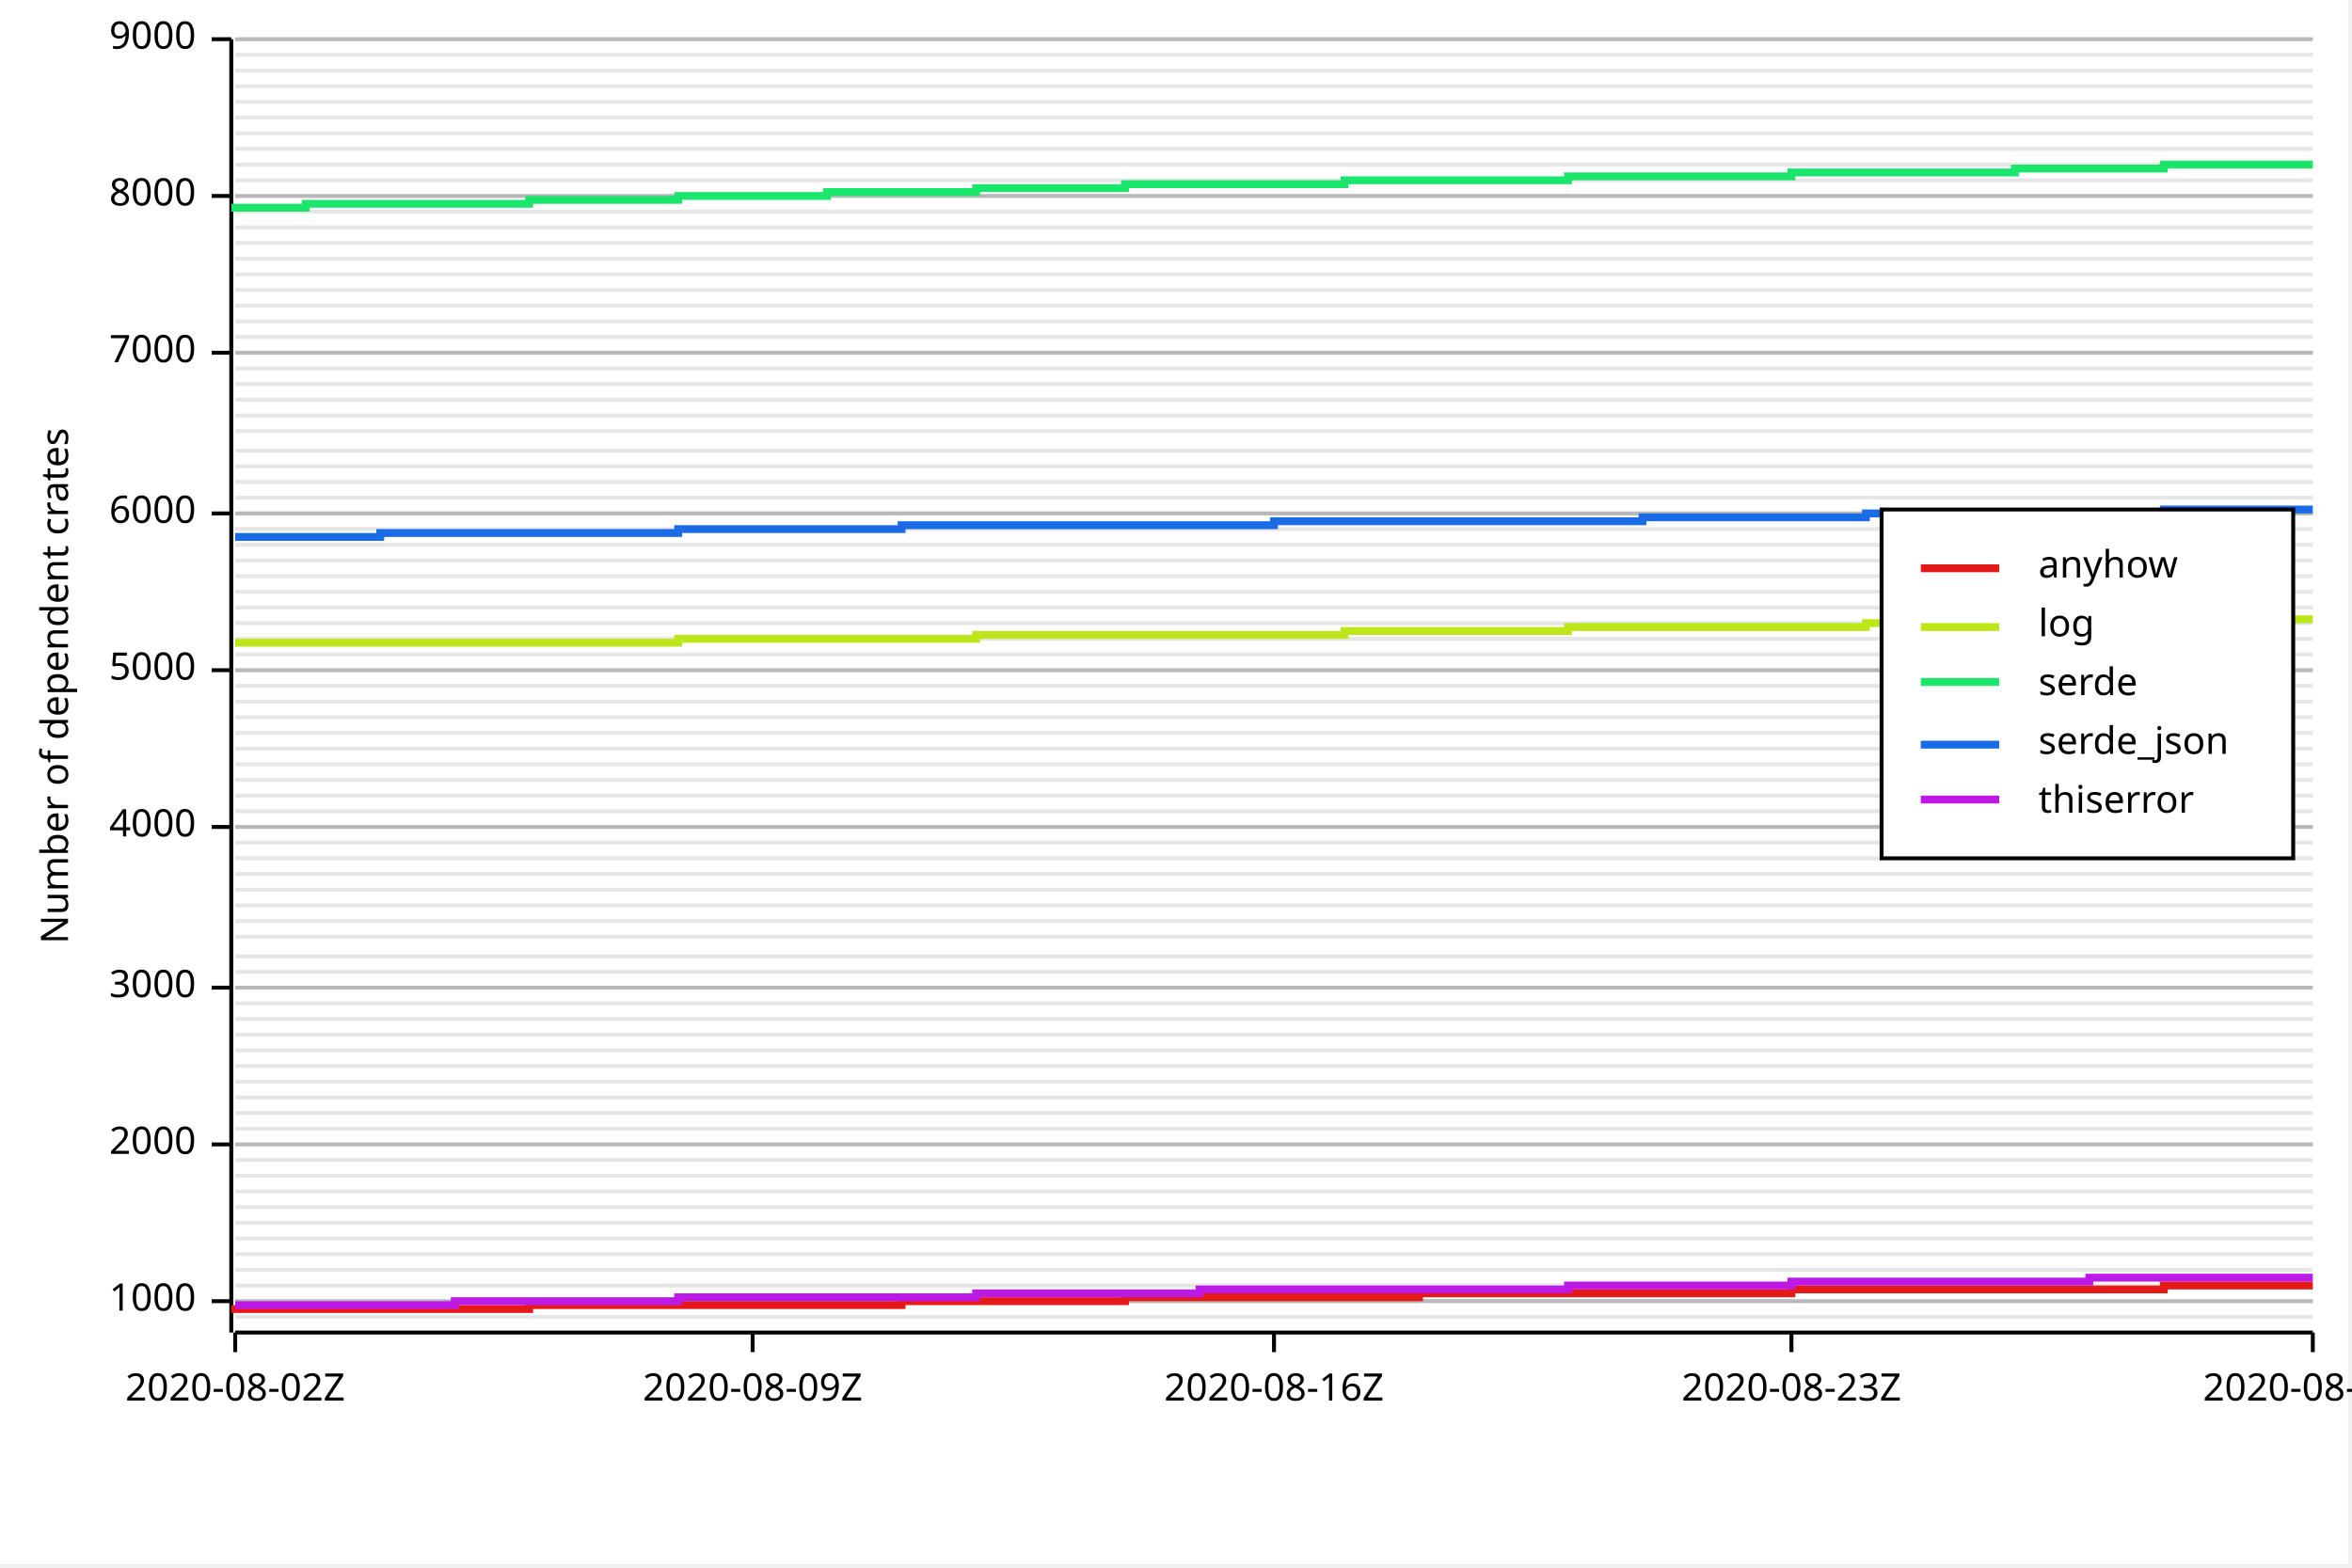
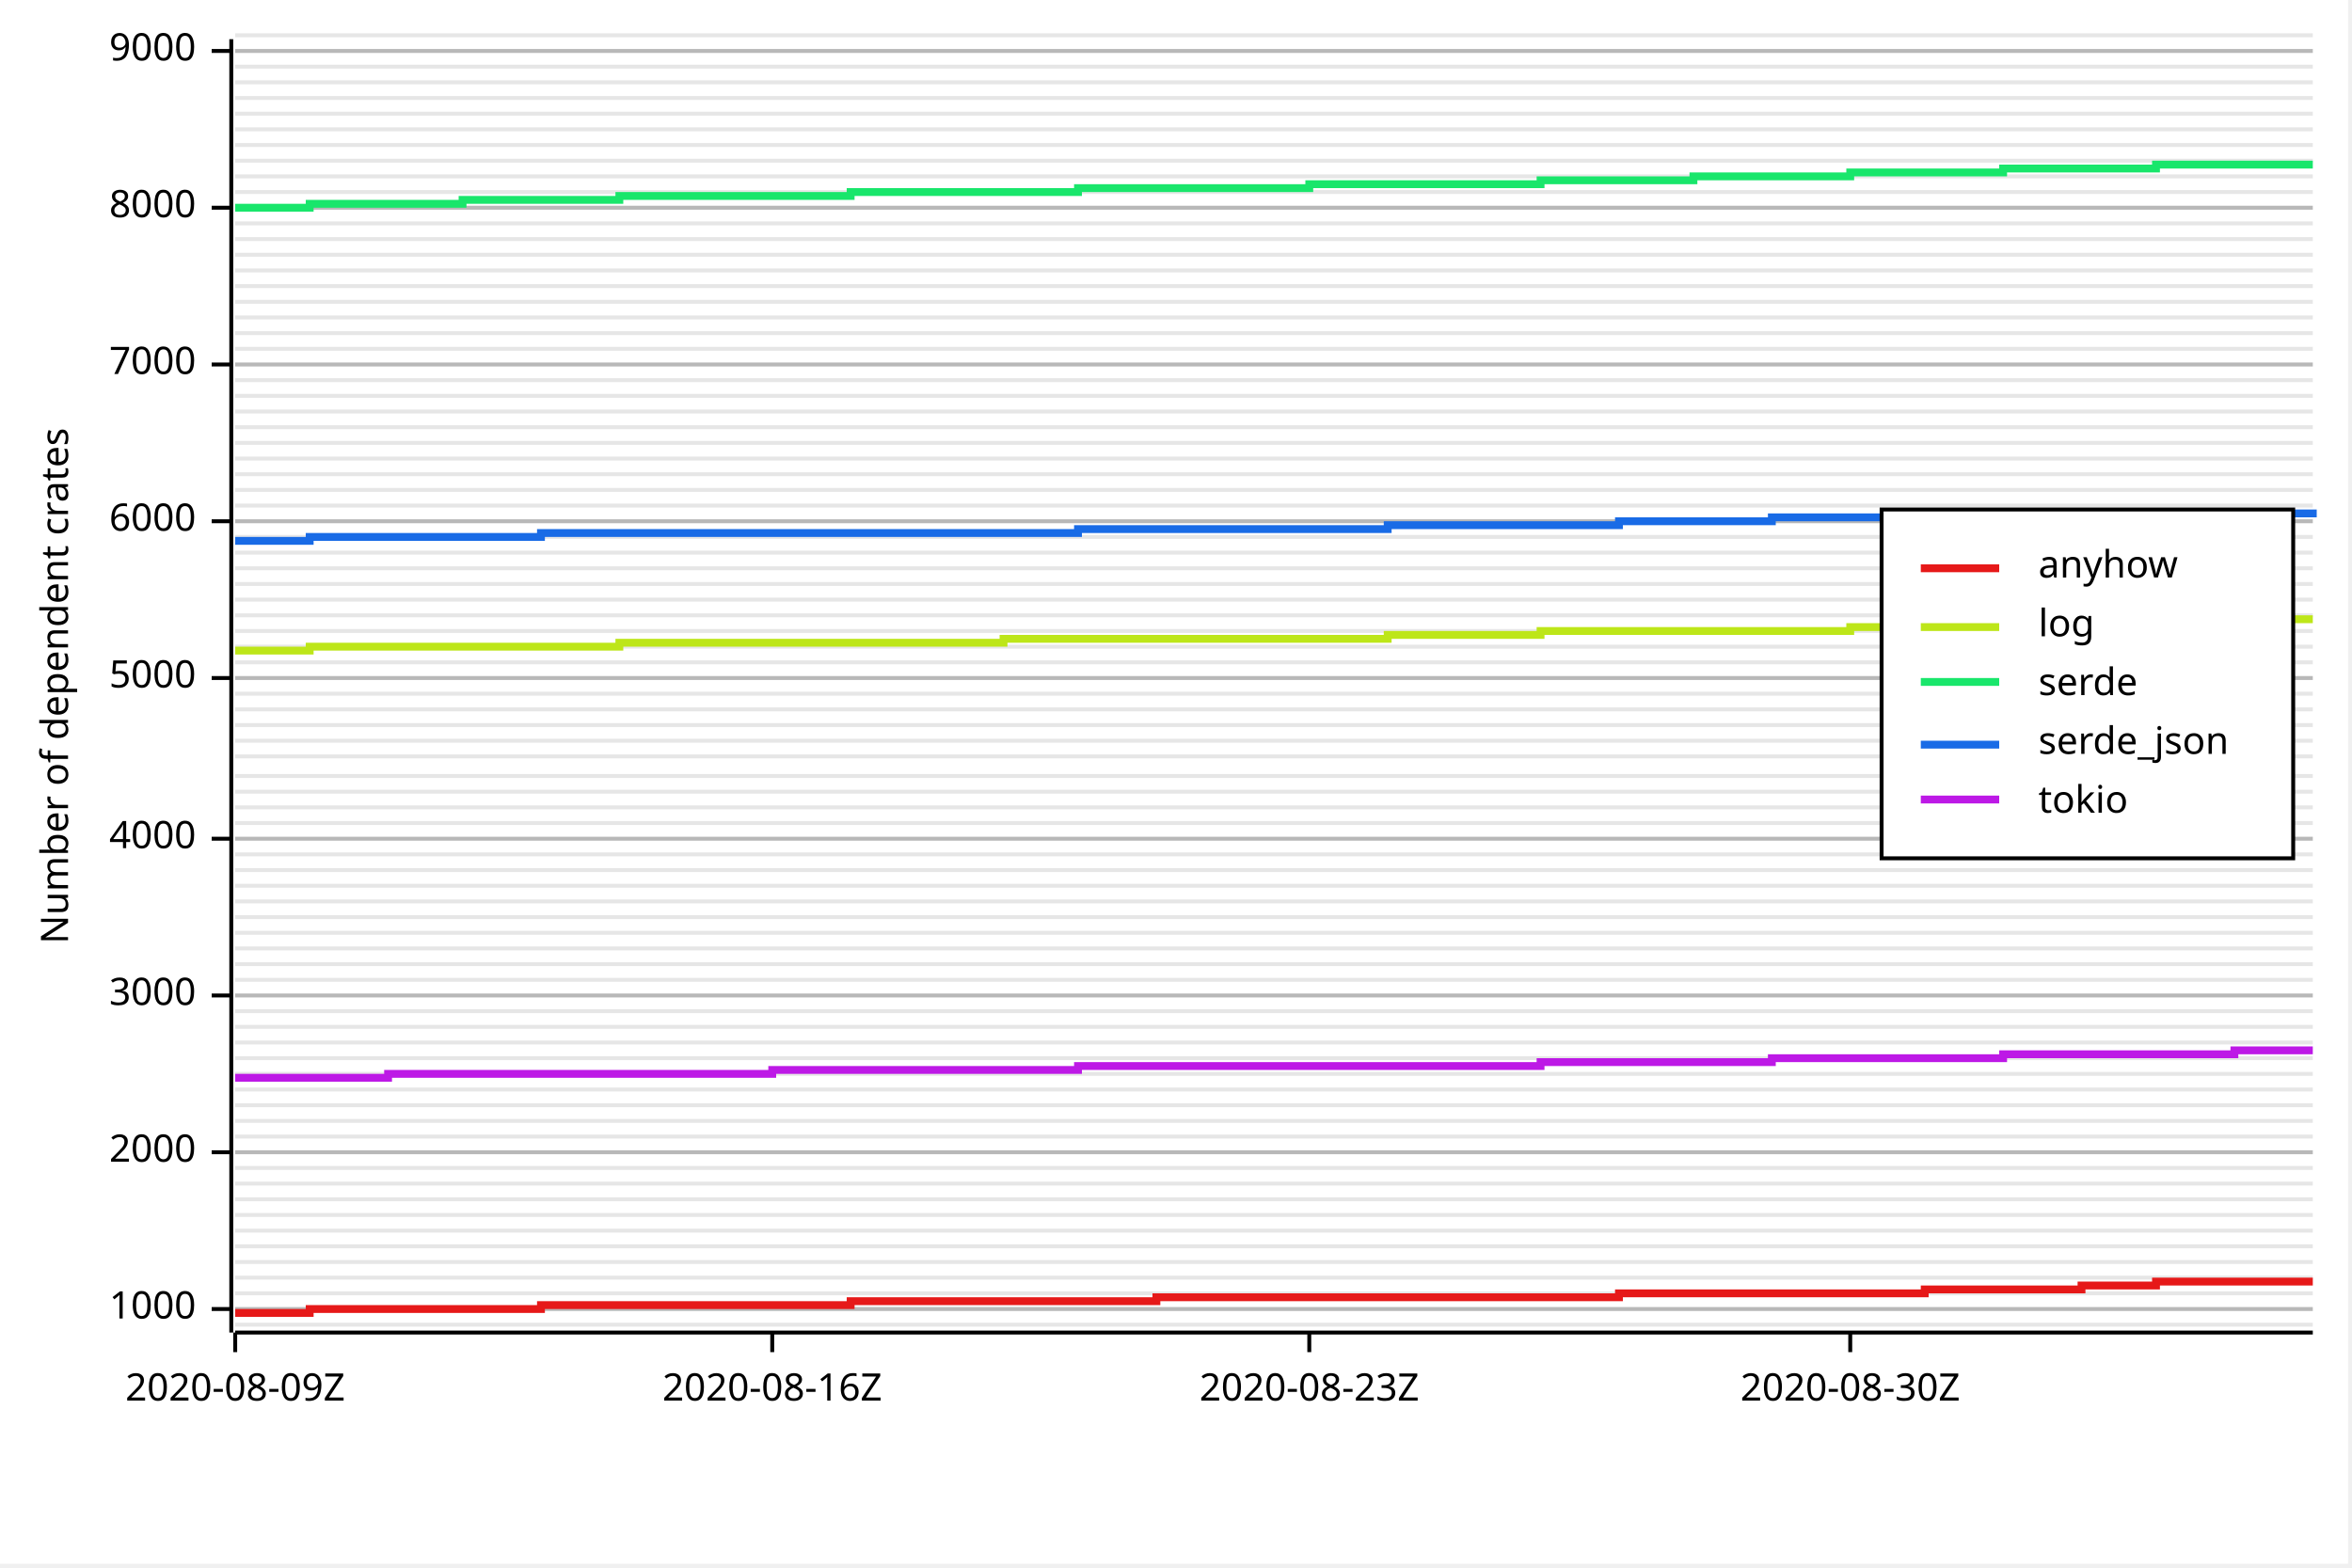
<svg xmlns="http://www.w3.org/2000/svg" width="600" height="400">
  <rect x="0" y="0" width="599" height="399" opacity="1" fill="#FFFFFF" stroke="none" />
-   <line opacity="0.1" stroke="#000000" stroke-width="1" x1="60" y1="336" x2="590" y2="336" />
-   <line opacity="0.1" stroke="#000000" stroke-width="1" x1="60" y1="332" x2="590" y2="332" />
-   <line opacity="0.1" stroke="#000000" stroke-width="1" x1="60" y1="328" x2="590" y2="328" />
-   <line opacity="0.1" stroke="#000000" stroke-width="1" x1="60" y1="324" x2="590" y2="324" />
-   <line opacity="0.1" stroke="#000000" stroke-width="1" x1="60" y1="320" x2="590" y2="320" />
-   <line opacity="0.1" stroke="#000000" stroke-width="1" x1="60" y1="316" x2="590" y2="316" />
-   <line opacity="0.1" stroke="#000000" stroke-width="1" x1="60" y1="312" x2="590" y2="312" />
-   <line opacity="0.1" stroke="#000000" stroke-width="1" x1="60" y1="308" x2="590" y2="308" />
-   <line opacity="0.1" stroke="#000000" stroke-width="1" x1="60" y1="304" x2="590" y2="304" />
-   <line opacity="0.1" stroke="#000000" stroke-width="1" x1="60" y1="300" x2="590" y2="300" />
-   <line opacity="0.1" stroke="#000000" stroke-width="1" x1="60" y1="296" x2="590" y2="296" />
-   <line opacity="0.1" stroke="#000000" stroke-width="1" x1="60" y1="292" x2="590" y2="292" />
-   <line opacity="0.1" stroke="#000000" stroke-width="1" x1="60" y1="288" x2="590" y2="288" />
-   <line opacity="0.1" stroke="#000000" stroke-width="1" x1="60" y1="284" x2="590" y2="284" />
-   <line opacity="0.1" stroke="#000000" stroke-width="1" x1="60" y1="280" x2="590" y2="280" />
-   <line opacity="0.1" stroke="#000000" stroke-width="1" x1="60" y1="276" x2="590" y2="276" />
-   <line opacity="0.1" stroke="#000000" stroke-width="1" x1="60" y1="272" x2="590" y2="272" />
-   <line opacity="0.1" stroke="#000000" stroke-width="1" x1="60" y1="268" x2="590" y2="268" />
-   <line opacity="0.1" stroke="#000000" stroke-width="1" x1="60" y1="264" x2="590" y2="264" />
-   <line opacity="0.1" stroke="#000000" stroke-width="1" x1="60" y1="260" x2="590" y2="260" />
-   <line opacity="0.1" stroke="#000000" stroke-width="1" x1="60" y1="256" x2="590" y2="256" />
-   <line opacity="0.1" stroke="#000000" stroke-width="1" x1="60" y1="252" x2="590" y2="252" />
-   <line opacity="0.1" stroke="#000000" stroke-width="1" x1="60" y1="248" x2="590" y2="248" />
-   <line opacity="0.1" stroke="#000000" stroke-width="1" x1="60" y1="244" x2="590" y2="244" />
-   <line opacity="0.1" stroke="#000000" stroke-width="1" x1="60" y1="239" x2="590" y2="239" />
-   <line opacity="0.1" stroke="#000000" stroke-width="1" x1="60" y1="235" x2="590" y2="235" />
-   <line opacity="0.1" stroke="#000000" stroke-width="1" x1="60" y1="231" x2="590" y2="231" />
-   <line opacity="0.1" stroke="#000000" stroke-width="1" x1="60" y1="227" x2="590" y2="227" />
-   <line opacity="0.1" stroke="#000000" stroke-width="1" x1="60" y1="223" x2="590" y2="223" />
-   <line opacity="0.1" stroke="#000000" stroke-width="1" x1="60" y1="219" x2="590" y2="219" />
-   <line opacity="0.1" stroke="#000000" stroke-width="1" x1="60" y1="215" x2="590" y2="215" />
-   <line opacity="0.1" stroke="#000000" stroke-width="1" x1="60" y1="211" x2="590" y2="211" />
-   <line opacity="0.1" stroke="#000000" stroke-width="1" x1="60" y1="207" x2="590" y2="207" />
-   <line opacity="0.1" stroke="#000000" stroke-width="1" x1="60" y1="203" x2="590" y2="203" />
-   <line opacity="0.1" stroke="#000000" stroke-width="1" x1="60" y1="199" x2="590" y2="199" />
-   <line opacity="0.1" stroke="#000000" stroke-width="1" x1="60" y1="195" x2="590" y2="195" />
-   <line opacity="0.1" stroke="#000000" stroke-width="1" x1="60" y1="191" x2="590" y2="191" />
-   <line opacity="0.1" stroke="#000000" stroke-width="1" x1="60" y1="187" x2="590" y2="187" />
-   <line opacity="0.1" stroke="#000000" stroke-width="1" x1="60" y1="183" x2="590" y2="183" />
-   <line opacity="0.1" stroke="#000000" stroke-width="1" x1="60" y1="179" x2="590" y2="179" />
-   <line opacity="0.1" stroke="#000000" stroke-width="1" x1="60" y1="175" x2="590" y2="175" />
-   <line opacity="0.1" stroke="#000000" stroke-width="1" x1="60" y1="171" x2="590" y2="171" />
-   <line opacity="0.1" stroke="#000000" stroke-width="1" x1="60" y1="167" x2="590" y2="167" />
-   <line opacity="0.1" stroke="#000000" stroke-width="1" x1="60" y1="163" x2="590" y2="163" />
-   <line opacity="0.1" stroke="#000000" stroke-width="1" x1="60" y1="159" x2="590" y2="159" />
-   <line opacity="0.1" stroke="#000000" stroke-width="1" x1="60" y1="155" x2="590" y2="155" />
-   <line opacity="0.1" stroke="#000000" stroke-width="1" x1="60" y1="151" x2="590" y2="151" />
-   <line opacity="0.1" stroke="#000000" stroke-width="1" x1="60" y1="147" x2="590" y2="147" />
-   <line opacity="0.1" stroke="#000000" stroke-width="1" x1="60" y1="143" x2="590" y2="143" />
-   <line opacity="0.1" stroke="#000000" stroke-width="1" x1="60" y1="139" x2="590" y2="139" />
-   <line opacity="0.1" stroke="#000000" stroke-width="1" x1="60" y1="135" x2="590" y2="135" />
-   <line opacity="0.1" stroke="#000000" stroke-width="1" x1="60" y1="131" x2="590" y2="131" />
-   <line opacity="0.1" stroke="#000000" stroke-width="1" x1="60" y1="127" x2="590" y2="127" />
-   <line opacity="0.1" stroke="#000000" stroke-width="1" x1="60" y1="123" x2="590" y2="123" />
-   <line opacity="0.1" stroke="#000000" stroke-width="1" x1="60" y1="119" x2="590" y2="119" />
-   <line opacity="0.1" stroke="#000000" stroke-width="1" x1="60" y1="115" x2="590" y2="115" />
-   <line opacity="0.1" stroke="#000000" stroke-width="1" x1="60" y1="110" x2="590" y2="110" />
-   <line opacity="0.1" stroke="#000000" stroke-width="1" x1="60" y1="106" x2="590" y2="106" />
-   <line opacity="0.1" stroke="#000000" stroke-width="1" x1="60" y1="102" x2="590" y2="102" />
-   <line opacity="0.1" stroke="#000000" stroke-width="1" x1="60" y1="98" x2="590" y2="98" />
-   <line opacity="0.1" stroke="#000000" stroke-width="1" x1="60" y1="94" x2="590" y2="94" />
-   <line opacity="0.1" stroke="#000000" stroke-width="1" x1="60" y1="90" x2="590" y2="90" />
-   <line opacity="0.1" stroke="#000000" stroke-width="1" x1="60" y1="86" x2="590" y2="86" />
-   <line opacity="0.1" stroke="#000000" stroke-width="1" x1="60" y1="82" x2="590" y2="82" />
-   <line opacity="0.1" stroke="#000000" stroke-width="1" x1="60" y1="78" x2="590" y2="78" />
-   <line opacity="0.1" stroke="#000000" stroke-width="1" x1="60" y1="74" x2="590" y2="74" />
-   <line opacity="0.1" stroke="#000000" stroke-width="1" x1="60" y1="70" x2="590" y2="70" />
-   <line opacity="0.1" stroke="#000000" stroke-width="1" x1="60" y1="66" x2="590" y2="66" />
-   <line opacity="0.1" stroke="#000000" stroke-width="1" x1="60" y1="62" x2="590" y2="62" />
-   <line opacity="0.1" stroke="#000000" stroke-width="1" x1="60" y1="58" x2="590" y2="58" />
-   <line opacity="0.1" stroke="#000000" stroke-width="1" x1="60" y1="54" x2="590" y2="54" />
-   <line opacity="0.1" stroke="#000000" stroke-width="1" x1="60" y1="50" x2="590" y2="50" />
-   <line opacity="0.1" stroke="#000000" stroke-width="1" x1="60" y1="46" x2="590" y2="46" />
-   <line opacity="0.1" stroke="#000000" stroke-width="1" x1="60" y1="42" x2="590" y2="42" />
-   <line opacity="0.1" stroke="#000000" stroke-width="1" x1="60" y1="38" x2="590" y2="38" />
-   <line opacity="0.1" stroke="#000000" stroke-width="1" x1="60" y1="34" x2="590" y2="34" />
-   <line opacity="0.1" stroke="#000000" stroke-width="1" x1="60" y1="30" x2="590" y2="30" />
-   <line opacity="0.1" stroke="#000000" stroke-width="1" x1="60" y1="26" x2="590" y2="26" />
-   <line opacity="0.1" stroke="#000000" stroke-width="1" x1="60" y1="22" x2="590" y2="22" />
-   <line opacity="0.1" stroke="#000000" stroke-width="1" x1="60" y1="18" x2="590" y2="18" />
-   <line opacity="0.1" stroke="#000000" stroke-width="1" x1="60" y1="14" x2="590" y2="14" />
-   <line opacity="0.1" stroke="#000000" stroke-width="1" x1="60" y1="10" x2="590" y2="10" />
+   <line opacity="0.1" stroke="#000000" stroke-width="1" x1="60" y1="338" x2="590" y2="338" />
+   <line opacity="0.1" stroke="#000000" stroke-width="1" x1="60" y1="334" x2="590" y2="334" />
+   <line opacity="0.1" stroke="#000000" stroke-width="1" x1="60" y1="330" x2="590" y2="330" />
+   <line opacity="0.1" stroke="#000000" stroke-width="1" x1="60" y1="326" x2="590" y2="326" />
+   <line opacity="0.1" stroke="#000000" stroke-width="1" x1="60" y1="322" x2="590" y2="322" />
+   <line opacity="0.1" stroke="#000000" stroke-width="1" x1="60" y1="318" x2="590" y2="318" />
+   <line opacity="0.1" stroke="#000000" stroke-width="1" x1="60" y1="314" x2="590" y2="314" />
+   <line opacity="0.1" stroke="#000000" stroke-width="1" x1="60" y1="310" x2="590" y2="310" />
+   <line opacity="0.1" stroke="#000000" stroke-width="1" x1="60" y1="306" x2="590" y2="306" />
+   <line opacity="0.1" stroke="#000000" stroke-width="1" x1="60" y1="302" x2="590" y2="302" />
+   <line opacity="0.1" stroke="#000000" stroke-width="1" x1="60" y1="298" x2="590" y2="298" />
+   <line opacity="0.1" stroke="#000000" stroke-width="1" x1="60" y1="294" x2="590" y2="294" />
+   <line opacity="0.1" stroke="#000000" stroke-width="1" x1="60" y1="290" x2="590" y2="290" />
+   <line opacity="0.1" stroke="#000000" stroke-width="1" x1="60" y1="286" x2="590" y2="286" />
+   <line opacity="0.1" stroke="#000000" stroke-width="1" x1="60" y1="282" x2="590" y2="282" />
+   <line opacity="0.1" stroke="#000000" stroke-width="1" x1="60" y1="278" x2="590" y2="278" />
+   <line opacity="0.1" stroke="#000000" stroke-width="1" x1="60" y1="274" x2="590" y2="274" />
+   <line opacity="0.1" stroke="#000000" stroke-width="1" x1="60" y1="270" x2="590" y2="270" />
+   <line opacity="0.1" stroke="#000000" stroke-width="1" x1="60" y1="266" x2="590" y2="266" />
+   <line opacity="0.1" stroke="#000000" stroke-width="1" x1="60" y1="262" x2="590" y2="262" />
+   <line opacity="0.1" stroke="#000000" stroke-width="1" x1="60" y1="258" x2="590" y2="258" />
+   <line opacity="0.1" stroke="#000000" stroke-width="1" x1="60" y1="254" x2="590" y2="254" />
+   <line opacity="0.1" stroke="#000000" stroke-width="1" x1="60" y1="250" x2="590" y2="250" />
+   <line opacity="0.1" stroke="#000000" stroke-width="1" x1="60" y1="246" x2="590" y2="246" />
+   <line opacity="0.1" stroke="#000000" stroke-width="1" x1="60" y1="242" x2="590" y2="242" />
+   <line opacity="0.1" stroke="#000000" stroke-width="1" x1="60" y1="238" x2="590" y2="238" />
+   <line opacity="0.1" stroke="#000000" stroke-width="1" x1="60" y1="234" x2="590" y2="234" />
+   <line opacity="0.1" stroke="#000000" stroke-width="1" x1="60" y1="230" x2="590" y2="230" />
+   <line opacity="0.1" stroke="#000000" stroke-width="1" x1="60" y1="226" x2="590" y2="226" />
+   <line opacity="0.1" stroke="#000000" stroke-width="1" x1="60" y1="222" x2="590" y2="222" />
+   <line opacity="0.1" stroke="#000000" stroke-width="1" x1="60" y1="218" x2="590" y2="218" />
+   <line opacity="0.1" stroke="#000000" stroke-width="1" x1="60" y1="214" x2="590" y2="214" />
+   <line opacity="0.1" stroke="#000000" stroke-width="1" x1="60" y1="210" x2="590" y2="210" />
+   <line opacity="0.1" stroke="#000000" stroke-width="1" x1="60" y1="206" x2="590" y2="206" />
+   <line opacity="0.1" stroke="#000000" stroke-width="1" x1="60" y1="202" x2="590" y2="202" />
+   <line opacity="0.1" stroke="#000000" stroke-width="1" x1="60" y1="198" x2="590" y2="198" />
+   <line opacity="0.1" stroke="#000000" stroke-width="1" x1="60" y1="193" x2="590" y2="193" />
+   <line opacity="0.1" stroke="#000000" stroke-width="1" x1="60" y1="189" x2="590" y2="189" />
+   <line opacity="0.1" stroke="#000000" stroke-width="1" x1="60" y1="185" x2="590" y2="185" />
+   <line opacity="0.1" stroke="#000000" stroke-width="1" x1="60" y1="181" x2="590" y2="181" />
+   <line opacity="0.1" stroke="#000000" stroke-width="1" x1="60" y1="177" x2="590" y2="177" />
+   <line opacity="0.1" stroke="#000000" stroke-width="1" x1="60" y1="173" x2="590" y2="173" />
+   <line opacity="0.1" stroke="#000000" stroke-width="1" x1="60" y1="169" x2="590" y2="169" />
+   <line opacity="0.1" stroke="#000000" stroke-width="1" x1="60" y1="165" x2="590" y2="165" />
+   <line opacity="0.1" stroke="#000000" stroke-width="1" x1="60" y1="161" x2="590" y2="161" />
+   <line opacity="0.1" stroke="#000000" stroke-width="1" x1="60" y1="157" x2="590" y2="157" />
+   <line opacity="0.1" stroke="#000000" stroke-width="1" x1="60" y1="153" x2="590" y2="153" />
+   <line opacity="0.1" stroke="#000000" stroke-width="1" x1="60" y1="149" x2="590" y2="149" />
+   <line opacity="0.1" stroke="#000000" stroke-width="1" x1="60" y1="145" x2="590" y2="145" />
+   <line opacity="0.1" stroke="#000000" stroke-width="1" x1="60" y1="141" x2="590" y2="141" />
+   <line opacity="0.1" stroke="#000000" stroke-width="1" x1="60" y1="137" x2="590" y2="137" />
+   <line opacity="0.1" stroke="#000000" stroke-width="1" x1="60" y1="133" x2="590" y2="133" />
+   <line opacity="0.1" stroke="#000000" stroke-width="1" x1="60" y1="129" x2="590" y2="129" />
+   <line opacity="0.1" stroke="#000000" stroke-width="1" x1="60" y1="125" x2="590" y2="125" />
+   <line opacity="0.1" stroke="#000000" stroke-width="1" x1="60" y1="121" x2="590" y2="121" />
+   <line opacity="0.1" stroke="#000000" stroke-width="1" x1="60" y1="117" x2="590" y2="117" />
+   <line opacity="0.1" stroke="#000000" stroke-width="1" x1="60" y1="113" x2="590" y2="113" />
+   <line opacity="0.1" stroke="#000000" stroke-width="1" x1="60" y1="109" x2="590" y2="109" />
+   <line opacity="0.1" stroke="#000000" stroke-width="1" x1="60" y1="105" x2="590" y2="105" />
+   <line opacity="0.1" stroke="#000000" stroke-width="1" x1="60" y1="101" x2="590" y2="101" />
+   <line opacity="0.1" stroke="#000000" stroke-width="1" x1="60" y1="97" x2="590" y2="97" />
+   <line opacity="0.1" stroke="#000000" stroke-width="1" x1="60" y1="93" x2="590" y2="93" />
+   <line opacity="0.1" stroke="#000000" stroke-width="1" x1="60" y1="89" x2="590" y2="89" />
+   <line opacity="0.1" stroke="#000000" stroke-width="1" x1="60" y1="85" x2="590" y2="85" />
+   <line opacity="0.1" stroke="#000000" stroke-width="1" x1="60" y1="81" x2="590" y2="81" />
+   <line opacity="0.1" stroke="#000000" stroke-width="1" x1="60" y1="77" x2="590" y2="77" />
+   <line opacity="0.1" stroke="#000000" stroke-width="1" x1="60" y1="73" x2="590" y2="73" />
+   <line opacity="0.1" stroke="#000000" stroke-width="1" x1="60" y1="69" x2="590" y2="69" />
+   <line opacity="0.1" stroke="#000000" stroke-width="1" x1="60" y1="65" x2="590" y2="65" />
+   <line opacity="0.1" stroke="#000000" stroke-width="1" x1="60" y1="61" x2="590" y2="61" />
+   <line opacity="0.1" stroke="#000000" stroke-width="1" x1="60" y1="57" x2="590" y2="57" />
+   <line opacity="0.1" stroke="#000000" stroke-width="1" x1="60" y1="53" x2="590" y2="53" />
+   <line opacity="0.1" stroke="#000000" stroke-width="1" x1="60" y1="49" x2="590" y2="49" />
+   <line opacity="0.1" stroke="#000000" stroke-width="1" x1="60" y1="45" x2="590" y2="45" />
+   <line opacity="0.1" stroke="#000000" stroke-width="1" x1="60" y1="41" x2="590" y2="41" />
+   <line opacity="0.1" stroke="#000000" stroke-width="1" x1="60" y1="37" x2="590" y2="37" />
+   <line opacity="0.1" stroke="#000000" stroke-width="1" x1="60" y1="33" x2="590" y2="33" />
+   <line opacity="0.1" stroke="#000000" stroke-width="1" x1="60" y1="29" x2="590" y2="29" />
+   <line opacity="0.1" stroke="#000000" stroke-width="1" x1="60" y1="25" x2="590" y2="25" />
+   <line opacity="0.1" stroke="#000000" stroke-width="1" x1="60" y1="21" x2="590" y2="21" />
+   <line opacity="0.1" stroke="#000000" stroke-width="1" x1="60" y1="17" x2="590" y2="17" />
+   <line opacity="0.1" stroke="#000000" stroke-width="1" x1="60" y1="13" x2="590" y2="13" />
+   <line opacity="0.1" stroke="#000000" stroke-width="1" x1="60" y1="9" x2="590" y2="9" />
  <text x="10" y="175" dy="0.76em" text-anchor="middle" font-family="sans-serif" font-size="9.677" opacity="1" fill="#000000" transform="rotate(270, 10, 175)">
Number of dependent crates
</text>
-   <line opacity="0.2" stroke="#000000" stroke-width="1" x1="60" y1="332" x2="590" y2="332" />
-   <line opacity="0.2" stroke="#000000" stroke-width="1" x1="60" y1="292" x2="590" y2="292" />
-   <line opacity="0.2" stroke="#000000" stroke-width="1" x1="60" y1="252" x2="590" y2="252" />
-   <line opacity="0.2" stroke="#000000" stroke-width="1" x1="60" y1="211" x2="590" y2="211" />
-   <line opacity="0.2" stroke="#000000" stroke-width="1" x1="60" y1="171" x2="590" y2="171" />
-   <line opacity="0.2" stroke="#000000" stroke-width="1" x1="60" y1="131" x2="590" y2="131" />
-   <line opacity="0.2" stroke="#000000" stroke-width="1" x1="60" y1="90" x2="590" y2="90" />
-   <line opacity="0.2" stroke="#000000" stroke-width="1" x1="60" y1="50" x2="590" y2="50" />
-   <line opacity="0.2" stroke="#000000" stroke-width="1" x1="60" y1="10" x2="590" y2="10" />
+   <line opacity="0.2" stroke="#000000" stroke-width="1" x1="60" y1="334" x2="590" y2="334" />
+   <line opacity="0.2" stroke="#000000" stroke-width="1" x1="60" y1="294" x2="590" y2="294" />
+   <line opacity="0.2" stroke="#000000" stroke-width="1" x1="60" y1="254" x2="590" y2="254" />
+   <line opacity="0.2" stroke="#000000" stroke-width="1" x1="60" y1="214" x2="590" y2="214" />
+   <line opacity="0.2" stroke="#000000" stroke-width="1" x1="60" y1="173" x2="590" y2="173" />
+   <line opacity="0.2" stroke="#000000" stroke-width="1" x1="60" y1="133" x2="590" y2="133" />
+   <line opacity="0.2" stroke="#000000" stroke-width="1" x1="60" y1="93" x2="590" y2="93" />
+   <line opacity="0.2" stroke="#000000" stroke-width="1" x1="60" y1="53" x2="590" y2="53" />
+   <line opacity="0.2" stroke="#000000" stroke-width="1" x1="60" y1="13" x2="590" y2="13" />
  <polyline fill="none" opacity="1" stroke="#000000" stroke-width="1" points="59,10 59,340 " />
-   <text x="50" y="332" dy="0.5ex" text-anchor="end" font-family="sans-serif" font-size="9.677" opacity="1" fill="#000000">
+   <text x="50" y="334" dy="0.5ex" text-anchor="end" font-family="sans-serif" font-size="9.677" opacity="1" fill="#000000">
1000
</text>
-   <polyline fill="none" opacity="1" stroke="#000000" stroke-width="1" points="54,332 59,332 " />
-   <text x="50" y="292" dy="0.5ex" text-anchor="end" font-family="sans-serif" font-size="9.677" opacity="1" fill="#000000">
+   <polyline fill="none" opacity="1" stroke="#000000" stroke-width="1" points="54,334 59,334 " />
+   <text x="50" y="294" dy="0.5ex" text-anchor="end" font-family="sans-serif" font-size="9.677" opacity="1" fill="#000000">
2000
</text>
-   <polyline fill="none" opacity="1" stroke="#000000" stroke-width="1" points="54,292 59,292 " />
-   <text x="50" y="252" dy="0.5ex" text-anchor="end" font-family="sans-serif" font-size="9.677" opacity="1" fill="#000000">
+   <polyline fill="none" opacity="1" stroke="#000000" stroke-width="1" points="54,294 59,294 " />
+   <text x="50" y="254" dy="0.5ex" text-anchor="end" font-family="sans-serif" font-size="9.677" opacity="1" fill="#000000">
3000
</text>
-   <polyline fill="none" opacity="1" stroke="#000000" stroke-width="1" points="54,252 59,252 " />
-   <text x="50" y="211" dy="0.5ex" text-anchor="end" font-family="sans-serif" font-size="9.677" opacity="1" fill="#000000">
+   <polyline fill="none" opacity="1" stroke="#000000" stroke-width="1" points="54,254 59,254 " />
+   <text x="50" y="214" dy="0.5ex" text-anchor="end" font-family="sans-serif" font-size="9.677" opacity="1" fill="#000000">
4000
</text>
-   <polyline fill="none" opacity="1" stroke="#000000" stroke-width="1" points="54,211 59,211 " />
-   <text x="50" y="171" dy="0.5ex" text-anchor="end" font-family="sans-serif" font-size="9.677" opacity="1" fill="#000000">
+   <polyline fill="none" opacity="1" stroke="#000000" stroke-width="1" points="54,214 59,214 " />
+   <text x="50" y="173" dy="0.5ex" text-anchor="end" font-family="sans-serif" font-size="9.677" opacity="1" fill="#000000">
5000
</text>
-   <polyline fill="none" opacity="1" stroke="#000000" stroke-width="1" points="54,171 59,171 " />
-   <text x="50" y="131" dy="0.5ex" text-anchor="end" font-family="sans-serif" font-size="9.677" opacity="1" fill="#000000">
+   <polyline fill="none" opacity="1" stroke="#000000" stroke-width="1" points="54,173 59,173 " />
+   <text x="50" y="133" dy="0.5ex" text-anchor="end" font-family="sans-serif" font-size="9.677" opacity="1" fill="#000000">
6000
</text>
-   <polyline fill="none" opacity="1" stroke="#000000" stroke-width="1" points="54,131 59,131 " />
-   <text x="50" y="90" dy="0.5ex" text-anchor="end" font-family="sans-serif" font-size="9.677" opacity="1" fill="#000000">
+   <polyline fill="none" opacity="1" stroke="#000000" stroke-width="1" points="54,133 59,133 " />
+   <text x="50" y="93" dy="0.5ex" text-anchor="end" font-family="sans-serif" font-size="9.677" opacity="1" fill="#000000">
7000
</text>
-   <polyline fill="none" opacity="1" stroke="#000000" stroke-width="1" points="54,90 59,90 " />
-   <text x="50" y="50" dy="0.5ex" text-anchor="end" font-family="sans-serif" font-size="9.677" opacity="1" fill="#000000">
+   <polyline fill="none" opacity="1" stroke="#000000" stroke-width="1" points="54,93 59,93 " />
+   <text x="50" y="53" dy="0.5ex" text-anchor="end" font-family="sans-serif" font-size="9.677" opacity="1" fill="#000000">
8000
</text>
-   <polyline fill="none" opacity="1" stroke="#000000" stroke-width="1" points="54,50 59,50 " />
-   <text x="50" y="10" dy="0.5ex" text-anchor="end" font-family="sans-serif" font-size="9.677" opacity="1" fill="#000000">
+   <polyline fill="none" opacity="1" stroke="#000000" stroke-width="1" points="54,53 59,53 " />
+   <text x="50" y="13" dy="0.5ex" text-anchor="end" font-family="sans-serif" font-size="9.677" opacity="1" fill="#000000">
9000
</text>
-   <polyline fill="none" opacity="1" stroke="#000000" stroke-width="1" points="54,10 59,10 " />
+   <polyline fill="none" opacity="1" stroke="#000000" stroke-width="1" points="54,13 59,13 " />
  <polyline fill="none" opacity="1" stroke="#000000" stroke-width="1" points="60,340 590,340 " />
  <text x="60" y="350" dy="0.76em" text-anchor="middle" font-family="sans-serif" font-size="9.677" opacity="1" fill="#000000">
- 2020-08-02Z
+ 2020-08-09Z
</text>
  <polyline fill="none" opacity="1" stroke="#000000" stroke-width="1" points="60,340 60,345 " />
-   <text x="192" y="350" dy="0.76em" text-anchor="middle" font-family="sans-serif" font-size="9.677" opacity="1" fill="#000000">
- 2020-08-09Z
- </text>
-   <polyline fill="none" opacity="1" stroke="#000000" stroke-width="1" points="192,340 192,345 " />
-   <text x="325" y="350" dy="0.76em" text-anchor="middle" font-family="sans-serif" font-size="9.677" opacity="1" fill="#000000">
+   <text x="197" y="350" dy="0.76em" text-anchor="middle" font-family="sans-serif" font-size="9.677" opacity="1" fill="#000000">
2020-08-16Z
</text>
-   <polyline fill="none" opacity="1" stroke="#000000" stroke-width="1" points="325,340 325,345 " />
-   <text x="457" y="350" dy="0.76em" text-anchor="middle" font-family="sans-serif" font-size="9.677" opacity="1" fill="#000000">
+   <polyline fill="none" opacity="1" stroke="#000000" stroke-width="1" points="197,340 197,345 " />
+   <text x="334" y="350" dy="0.76em" text-anchor="middle" font-family="sans-serif" font-size="9.677" opacity="1" fill="#000000">
2020-08-23Z
</text>
-   <polyline fill="none" opacity="1" stroke="#000000" stroke-width="1" points="457,340 457,345 " />
-   <text x="590" y="350" dy="0.76em" text-anchor="middle" font-family="sans-serif" font-size="9.677" opacity="1" fill="#000000">
+   <polyline fill="none" opacity="1" stroke="#000000" stroke-width="1" points="334,340 334,345 " />
+   <text x="472" y="350" dy="0.76em" text-anchor="middle" font-family="sans-serif" font-size="9.677" opacity="1" fill="#000000">
2020-08-30Z
</text>
-   <polyline fill="none" opacity="1" stroke="#000000" stroke-width="1" points="590,340 590,345 " />
-   <polyline fill="none" opacity="1" stroke="#E61919" stroke-width="2" points="60,335 60,334 78,334 78,334 97,334 97,334 116,334 116,334 135,334 135,333 154,333 154,333 173,333 173,333 192,333 211,333 211,333 230,333 230,332 249,332 249,332 268,332 268,332 287,332 287,331 306,331 306,331 325,331 325,331 343,331 343,331 362,331 362,330 381,330 381,330 400,330 400,330 419,330 419,330 438,330 438,330 457,330 457,329 476,329 476,329 495,329 495,329 514,329 514,329 533,329 533,329 552,329 552,328 571,328 571,328 590,328 " />
-   <polyline fill="none" opacity="1" stroke="#BDE619" stroke-width="2" points="60,164 60,164 78,164 78,164 97,164 97,164 116,164 116,164 135,164 135,164 154,164 154,164 173,164 173,163 192,163 211,163 211,163 230,163 230,163 249,163 249,162 268,162 268,162 287,162 287,162 306,162 306,162 325,162 325,162 343,162 343,161 362,161 362,161 381,161 381,161 400,161 400,160 419,160 419,160 438,160 438,160 457,160 457,160 476,160 476,159 495,159 495,159 514,159 514,159 533,159 533,159 552,159 552,158 571,158 571,158 590,158 " />
-   <polyline fill="none" opacity="1" stroke="#19E66B" stroke-width="2" points="60,54 60,53 78,53 78,52 97,52 97,52 116,52 116,52 135,52 135,51 154,51 154,51 173,51 173,50 192,50 211,50 211,49 230,49 230,49 249,49 249,48 268,48 268,48 287,48 287,47 306,47 306,47 325,47 325,47 343,47 343,46 362,46 362,46 381,46 381,46 400,46 400,45 419,45 419,45 438,45 438,45 457,45 457,44 476,44 476,44 495,44 495,44 514,44 514,43 533,43 533,43 552,43 552,42 571,42 571,42 590,42 " />
-   <polyline fill="none" opacity="1" stroke="#196BE6" stroke-width="2" points="60,137 60,137 78,137 78,137 97,137 97,136 116,136 116,136 135,136 135,136 154,136 154,136 173,136 173,135 192,135 211,135 211,135 230,135 230,134 249,134 249,134 268,134 268,134 287,134 287,134 306,134 306,134 325,134 325,133 343,133 343,133 362,133 362,133 381,133 381,133 400,133 400,133 419,133 419,132 438,132 438,132 457,132 457,132 476,132 476,131 495,131 495,131 514,131 514,131 533,131 533,131 552,131 552,130 571,130 571,130 590,130 " />
-   <polyline fill="none" opacity="1" stroke="#BD19E6" stroke-width="2" points="60,333 60,333 78,333 78,333 97,333 97,333 116,333 116,332 135,332 135,332 154,332 154,332 173,332 173,331 192,331 211,331 211,331 230,331 230,331 249,331 249,330 268,330 268,330 287,330 287,330 306,330 306,329 325,329 325,329 343,329 343,329 362,329 362,329 381,329 381,329 400,329 400,328 419,328 419,328 438,328 438,328 457,328 457,327 476,327 476,327 495,327 495,327 514,327 514,327 533,327 533,326 552,326 552,326 571,326 571,326 590,326 " />
+   <polyline fill="none" opacity="1" stroke="#000000" stroke-width="1" points="472,340 472,345 " />
+   <polyline fill="none" opacity="1" stroke="#E61919" stroke-width="2" points="60,335 79,335 79,334 99,334 99,334 118,334 118,334 138,334 138,333 158,333 158,333 177,333 177,333 197,333 197,333 217,333 217,332 236,332 236,332 256,332 256,332 275,332 275,332 295,332 295,331 315,331 315,331 334,331 334,331 354,331 354,331 374,331 374,331 393,331 393,331 413,331 413,330 432,330 432,330 452,330 452,330 472,330 472,330 491,330 491,329 511,329 511,329 531,329 531,328 550,328 550,327 570,327 570,327 590,327 590,327 " />
+   <polyline fill="none" opacity="1" stroke="#BDE619" stroke-width="2" points="60,166 79,166 79,165 99,165 99,165 118,165 118,165 138,165 138,165 158,165 158,164 177,164 177,164 197,164 197,164 217,164 217,164 236,164 236,164 256,164 256,163 275,163 275,163 295,163 295,163 315,163 315,163 334,163 334,163 354,163 354,162 374,162 374,162 393,162 393,161 413,161 413,161 432,161 432,161 452,161 452,161 472,161 472,160 491,160 491,160 511,160 511,159 531,159 531,159 550,159 550,158 570,158 570,158 590,158 590,158 " />
+   <polyline fill="none" opacity="1" stroke="#19E66B" stroke-width="2" points="60,53 79,53 79,52 99,52 99,52 118,52 118,51 138,51 138,51 158,51 158,50 177,50 177,50 197,50 197,50 217,50 217,49 236,49 236,49 256,49 256,49 275,49 275,48 295,48 295,48 315,48 315,48 334,48 334,47 354,47 354,47 374,47 374,47 393,47 393,46 413,46 413,46 432,46 432,45 452,45 452,45 472,45 472,44 491,44 491,44 511,44 511,43 531,43 531,43 550,43 550,42 570,42 570,42 590,42 590,42 " />
+   <polyline fill="none" opacity="1" stroke="#196BE6" stroke-width="2" points="60,138 79,138 79,137 99,137 99,137 118,137 118,137 138,137 138,136 158,136 158,136 177,136 177,136 197,136 197,136 217,136 217,136 236,136 236,136 256,136 256,136 275,136 275,135 295,135 295,135 315,135 315,135 334,135 334,135 354,135 354,134 374,134 374,134 393,134 393,134 413,134 413,133 432,133 432,133 452,133 452,132 472,132 472,132 491,132 491,132 511,132 511,132 531,132 531,131 550,131 550,131 570,131 570,131 590,131 590,130 " />
+   <polyline fill="none" opacity="1" stroke="#BD19E6" stroke-width="2" points="60,275 79,275 79,275 99,275 99,274 118,274 118,274 138,274 138,274 158,274 158,274 177,274 177,274 197,274 197,273 217,273 217,273 236,273 236,273 256,273 256,273 275,273 275,272 295,272 295,272 315,272 315,272 334,272 334,272 354,272 354,272 374,272 374,272 393,272 393,271 413,271 413,271 432,271 432,271 452,271 452,270 472,270 472,270 491,270 491,270 511,270 511,269 531,269 531,269 550,269 550,269 570,269 570,268 590,268 590,268 " />
  <rect x="480" y="130" width="105" height="89" opacity="1" fill="#FFFFFF" stroke="none" />
  <rect x="480" y="130" width="105" height="89" opacity="1" fill="none" stroke="#000000" />
  <text x="520" y="140" dy="0.76em" text-anchor="start" font-family="sans-serif" font-size="9.677" opacity="1" fill="#000000">
anyhow
</text>
  <text x="520" y="155" dy="0.76em" text-anchor="start" font-family="sans-serif" font-size="9.677" opacity="1" fill="#000000">
log
</text>
  <text x="520" y="170" dy="0.76em" text-anchor="start" font-family="sans-serif" font-size="9.677" opacity="1" fill="#000000">
serde
</text>
  <text x="520" y="185" dy="0.76em" text-anchor="start" font-family="sans-serif" font-size="9.677" opacity="1" fill="#000000">
serde_json
</text>
  <text x="520" y="200" dy="0.76em" text-anchor="start" font-family="sans-serif" font-size="9.677" opacity="1" fill="#000000">
- thiserror
+ tokio
</text>
  <polyline fill="none" opacity="1" stroke="#E61919" stroke-width="2" points="490,145 510,145 " />
  <polyline fill="none" opacity="1" stroke="#BDE619" stroke-width="2" points="490,160 510,160 " />
  <polyline fill="none" opacity="1" stroke="#19E66B" stroke-width="2" points="490,174 510,174 " />
  <polyline fill="none" opacity="1" stroke="#196BE6" stroke-width="2" points="490,190 510,190 " />
  <polyline fill="none" opacity="1" stroke="#BD19E6" stroke-width="2" points="490,204 510,204 " />
</svg>
